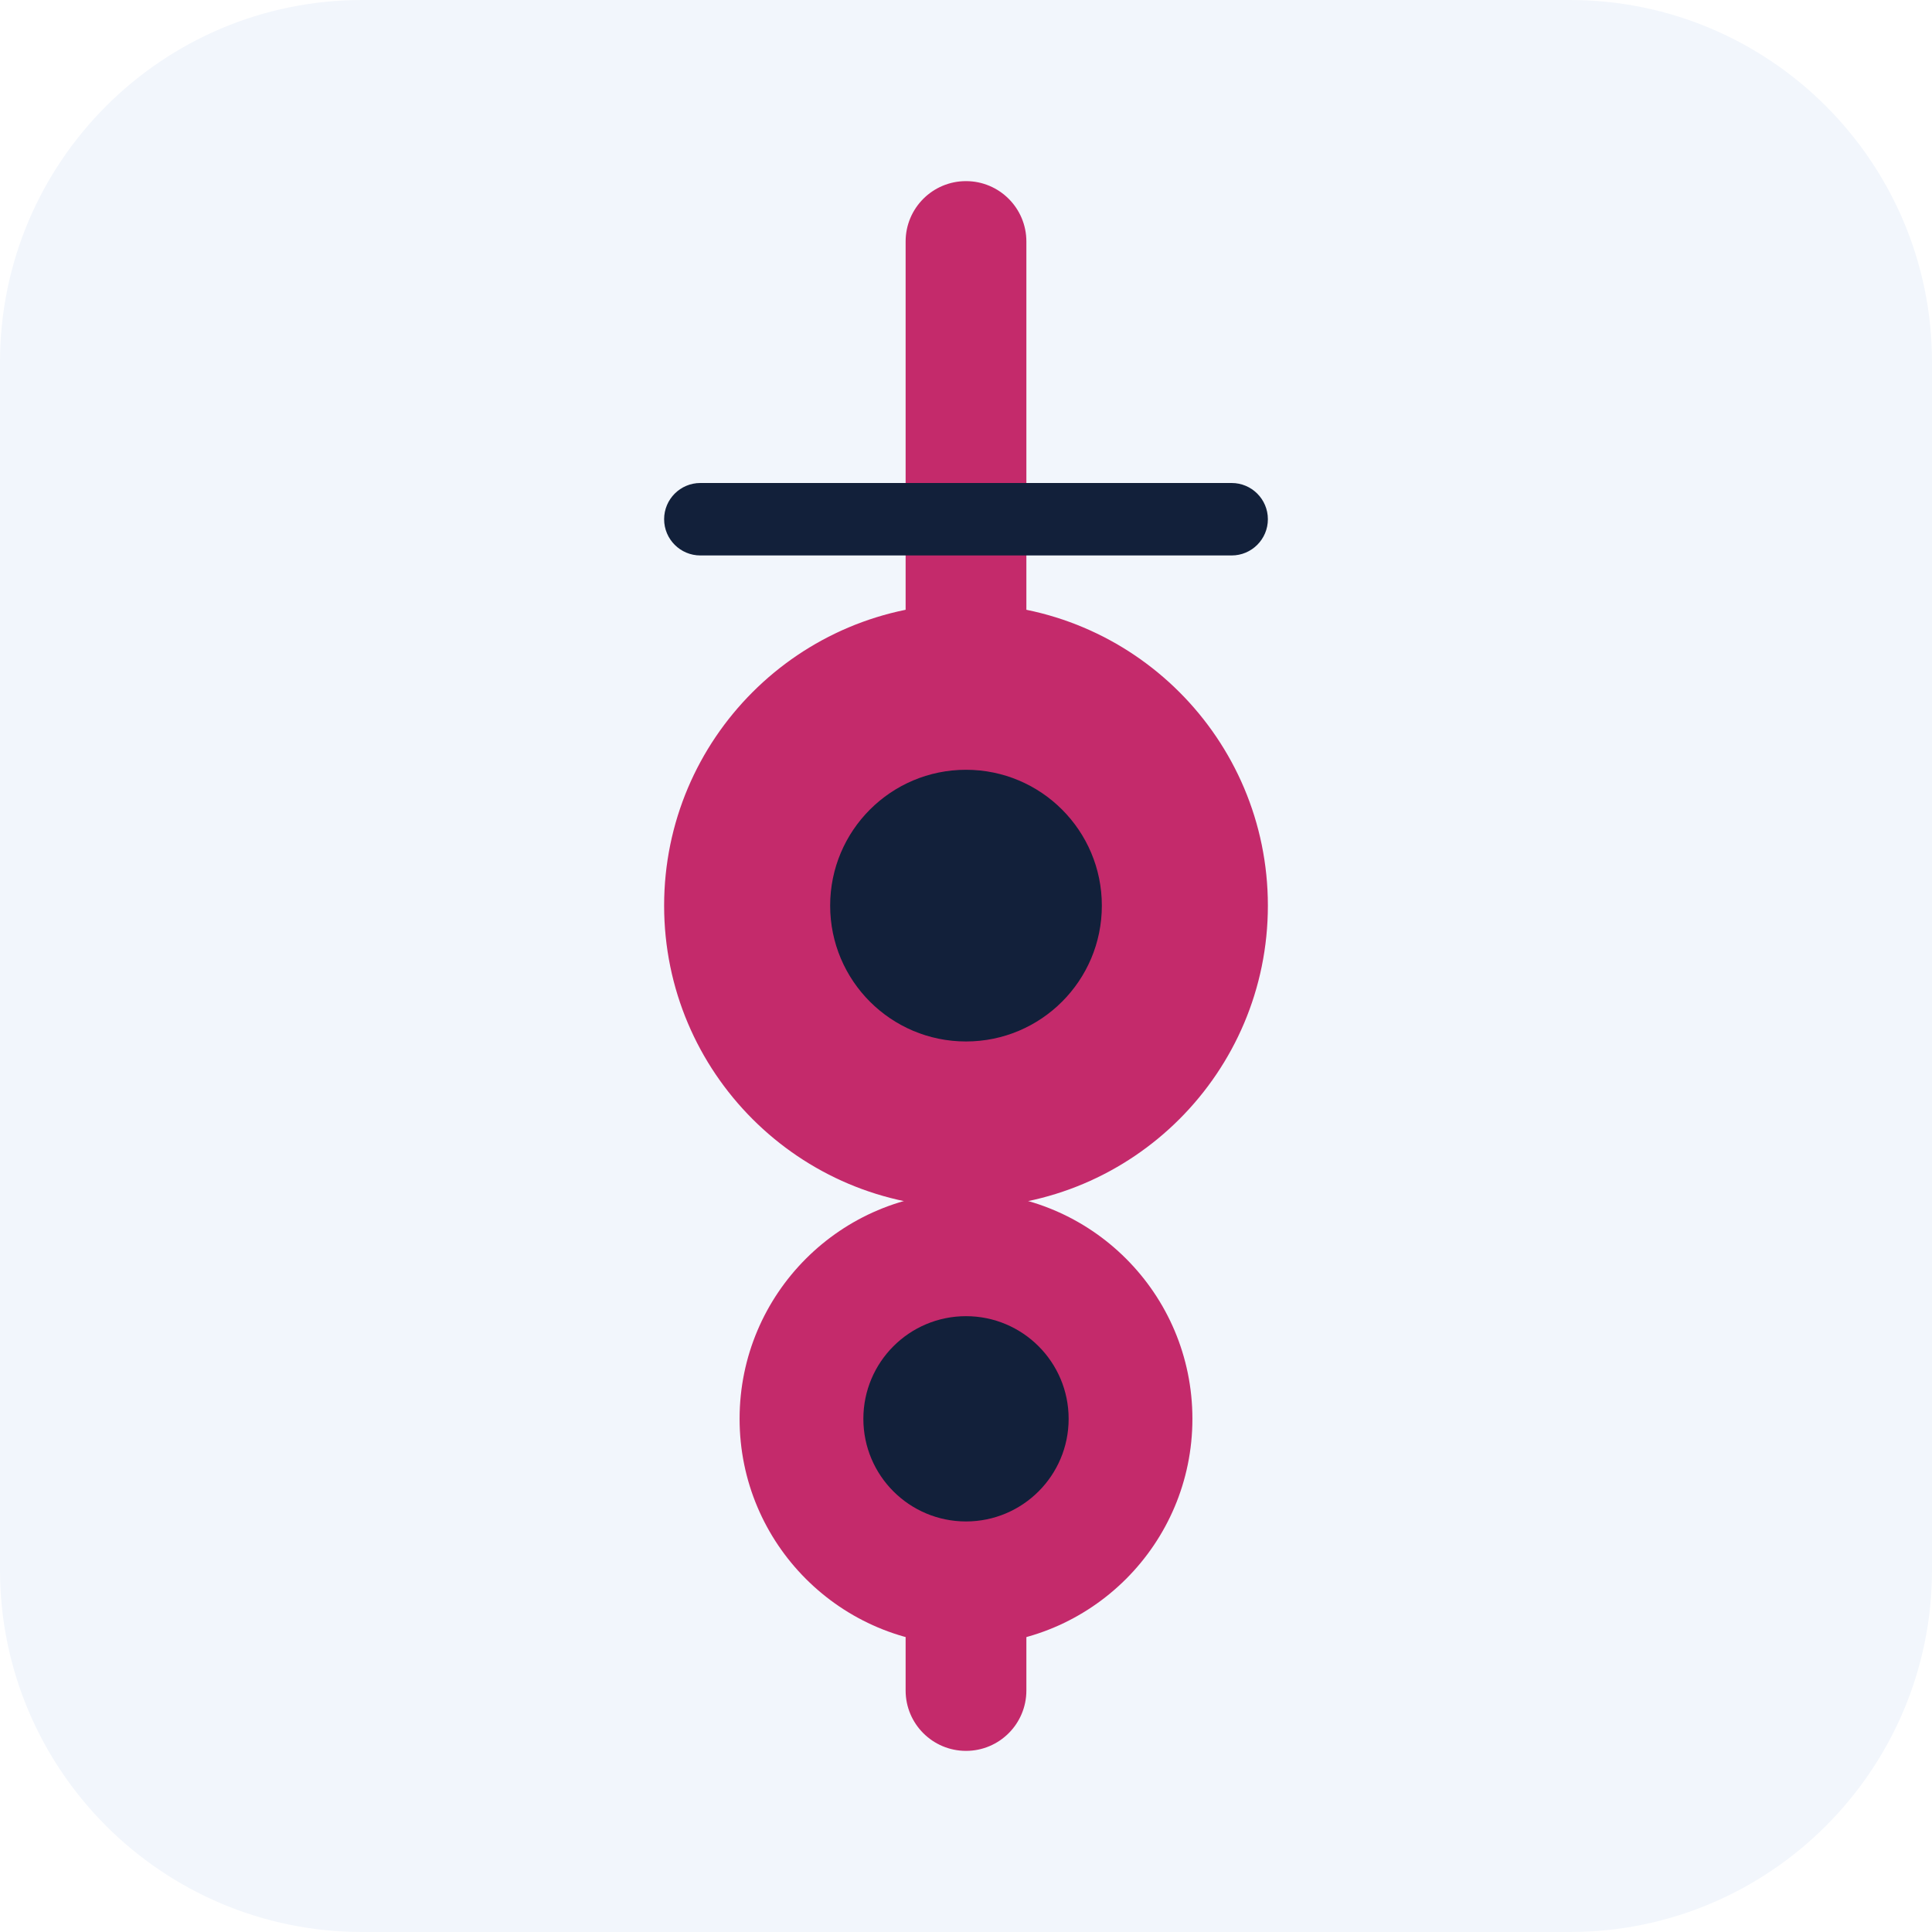
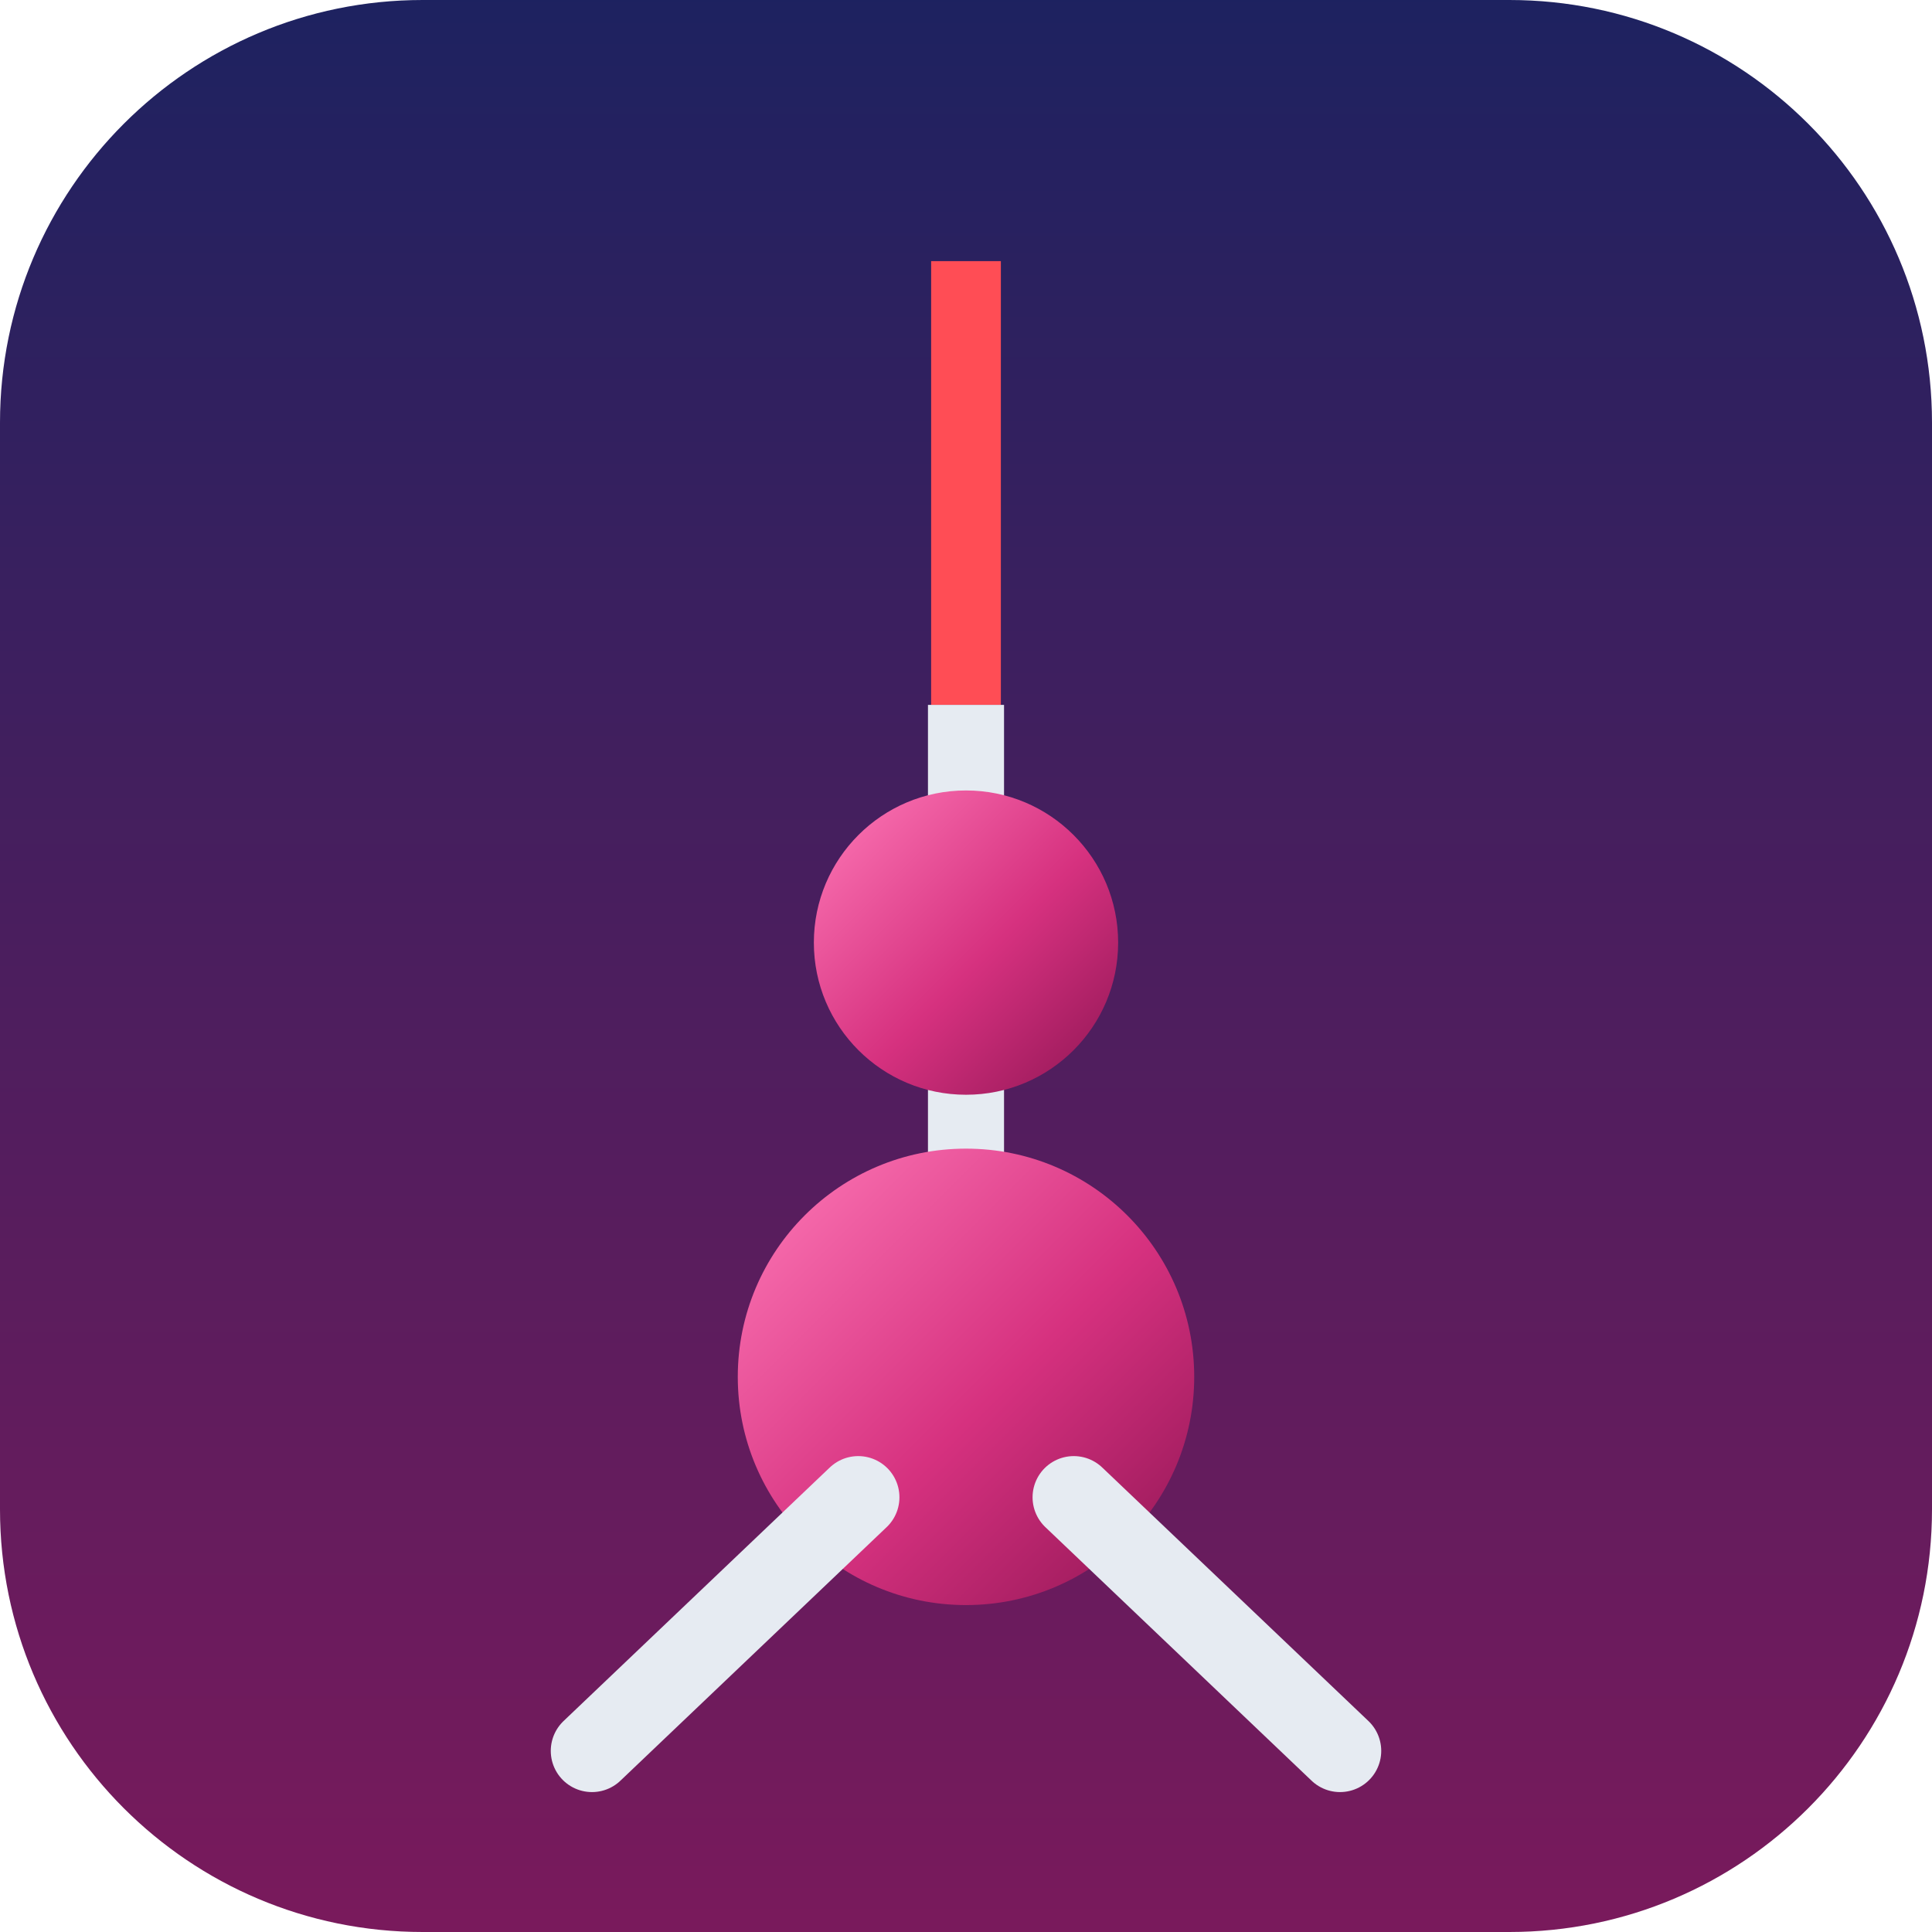
<svg xmlns="http://www.w3.org/2000/svg" viewBox="0 0 64 64">
-   <rect width="64" height="64" rx="12" fill="#f2f6fc" />
-   <g fill="#c42a6b">
-     <rect x="30" y="6" width="4" height="52" rx="2" />
-     <circle cx="32" cy="30" r="10" />
-     <circle cx="32" cy="47" r="7.5" />
-   </g>
-   <g fill="#12203a">
-     <circle cx="32" cy="30" r="4.5" />
-     <circle cx="32" cy="47" r="3.4" />
-     <rect x="22" y="16" width="20" height="2.4" rx="1.2" />
+   <defs>
+     <linearGradient id="pk" x1="0" y1="0" x2="1" y2="1">
+       <stop offset="0" stop-color="#ff7ab8" />
+       <stop offset=".55" stop-color="#d6317f" />
+       <stop offset="1" stop-color="#8e1553" />
+     </linearGradient>
+     <linearGradient id="sv" x1="0" x2="1">
+       <stop offset="0" stop-color="#eef2f7" />
+       <stop offset="1" stop-color="#8f9bab" />
+     </linearGradient>
+   </defs>
+   <defs>
+     <linearGradient id="b" x1="0" y1="0" x2="0" y2="1">
+       <stop offset="0" stop-color="#1d2260" />
+       <stop offset="1" stop-color="#7a1a5c" />
+     </linearGradient>
+   </defs>
+   <rect width="64" height="64" rx="14" fill="url(#b)" />
+   <g transform="translate(32 58) scale(.105)">
+     <line x1="0" y1="-470" x2="0" y2="-330" stroke="#ff4d55" stroke-width="22" />
+     <rect x="-12" y="-330" width="24" height="240" fill="#e6ebf2" />
+     <circle cx="0" cy="-255" r="48" fill="url(#pk)" />
+     <circle cx="0" cy="-118" r="72" fill="url(#pk)" />
+     <path d="M-118 0 L-34 -80 M118 0 L34 -80" stroke="#e6ebf2" stroke-width="26" stroke-linecap="round" fill="none" />
  </g>
</svg>
